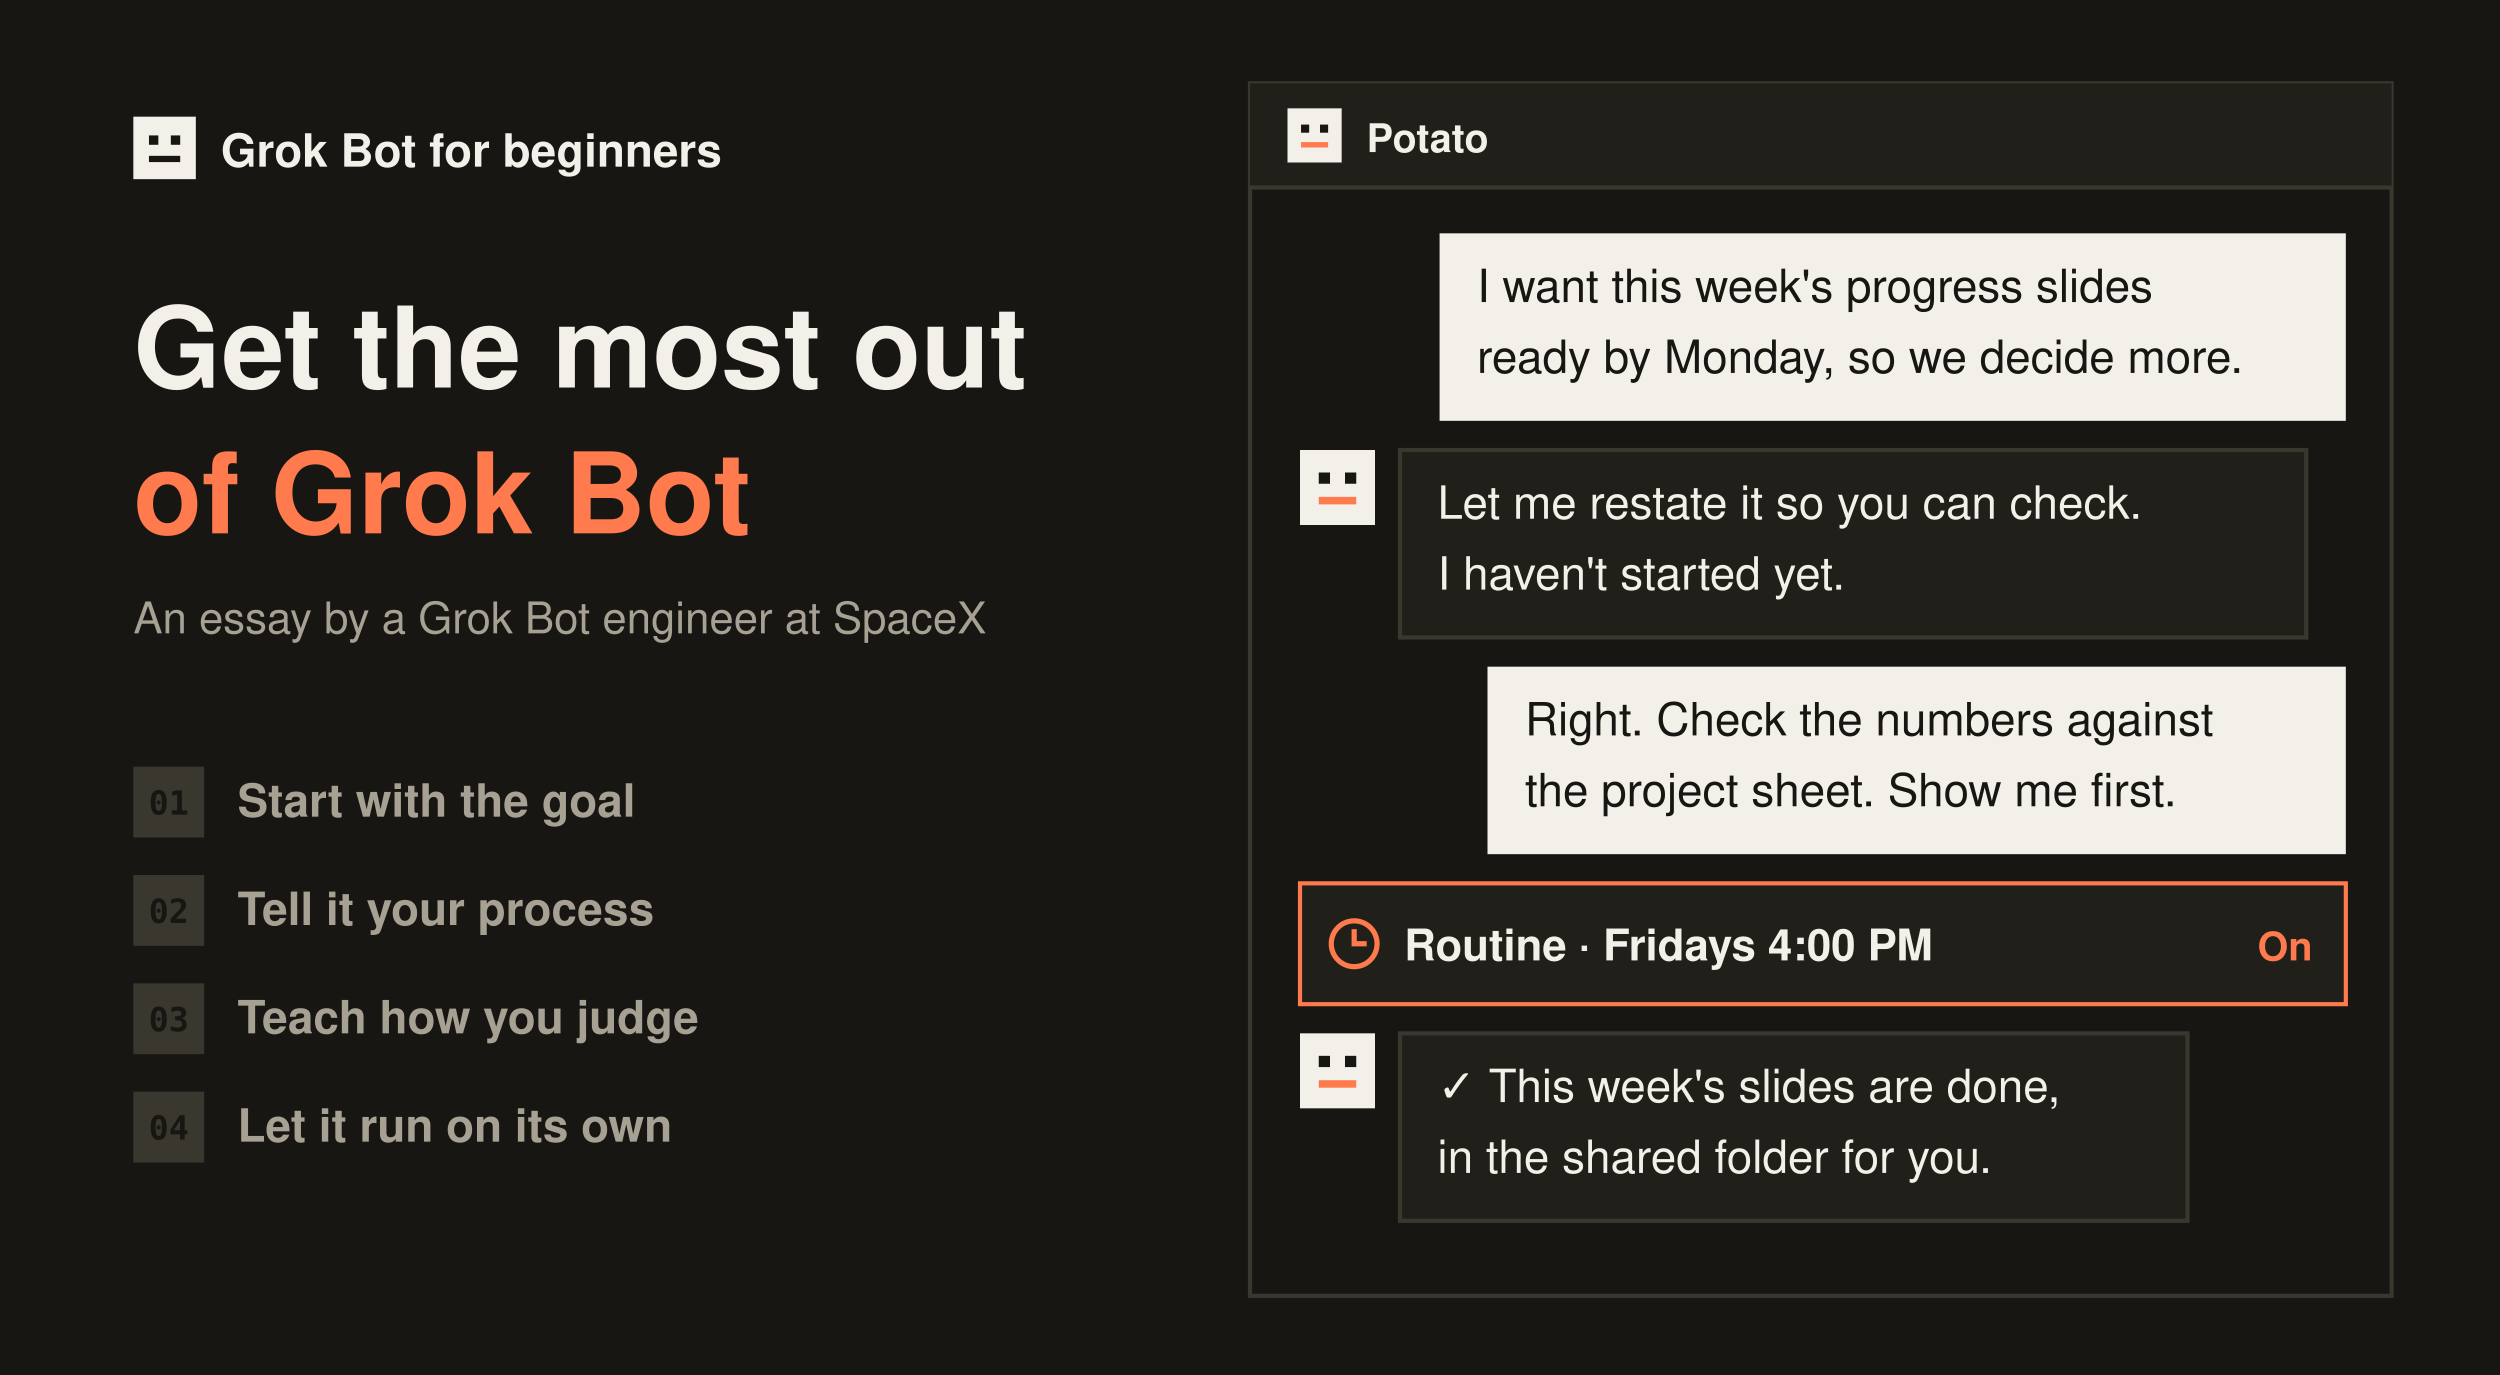
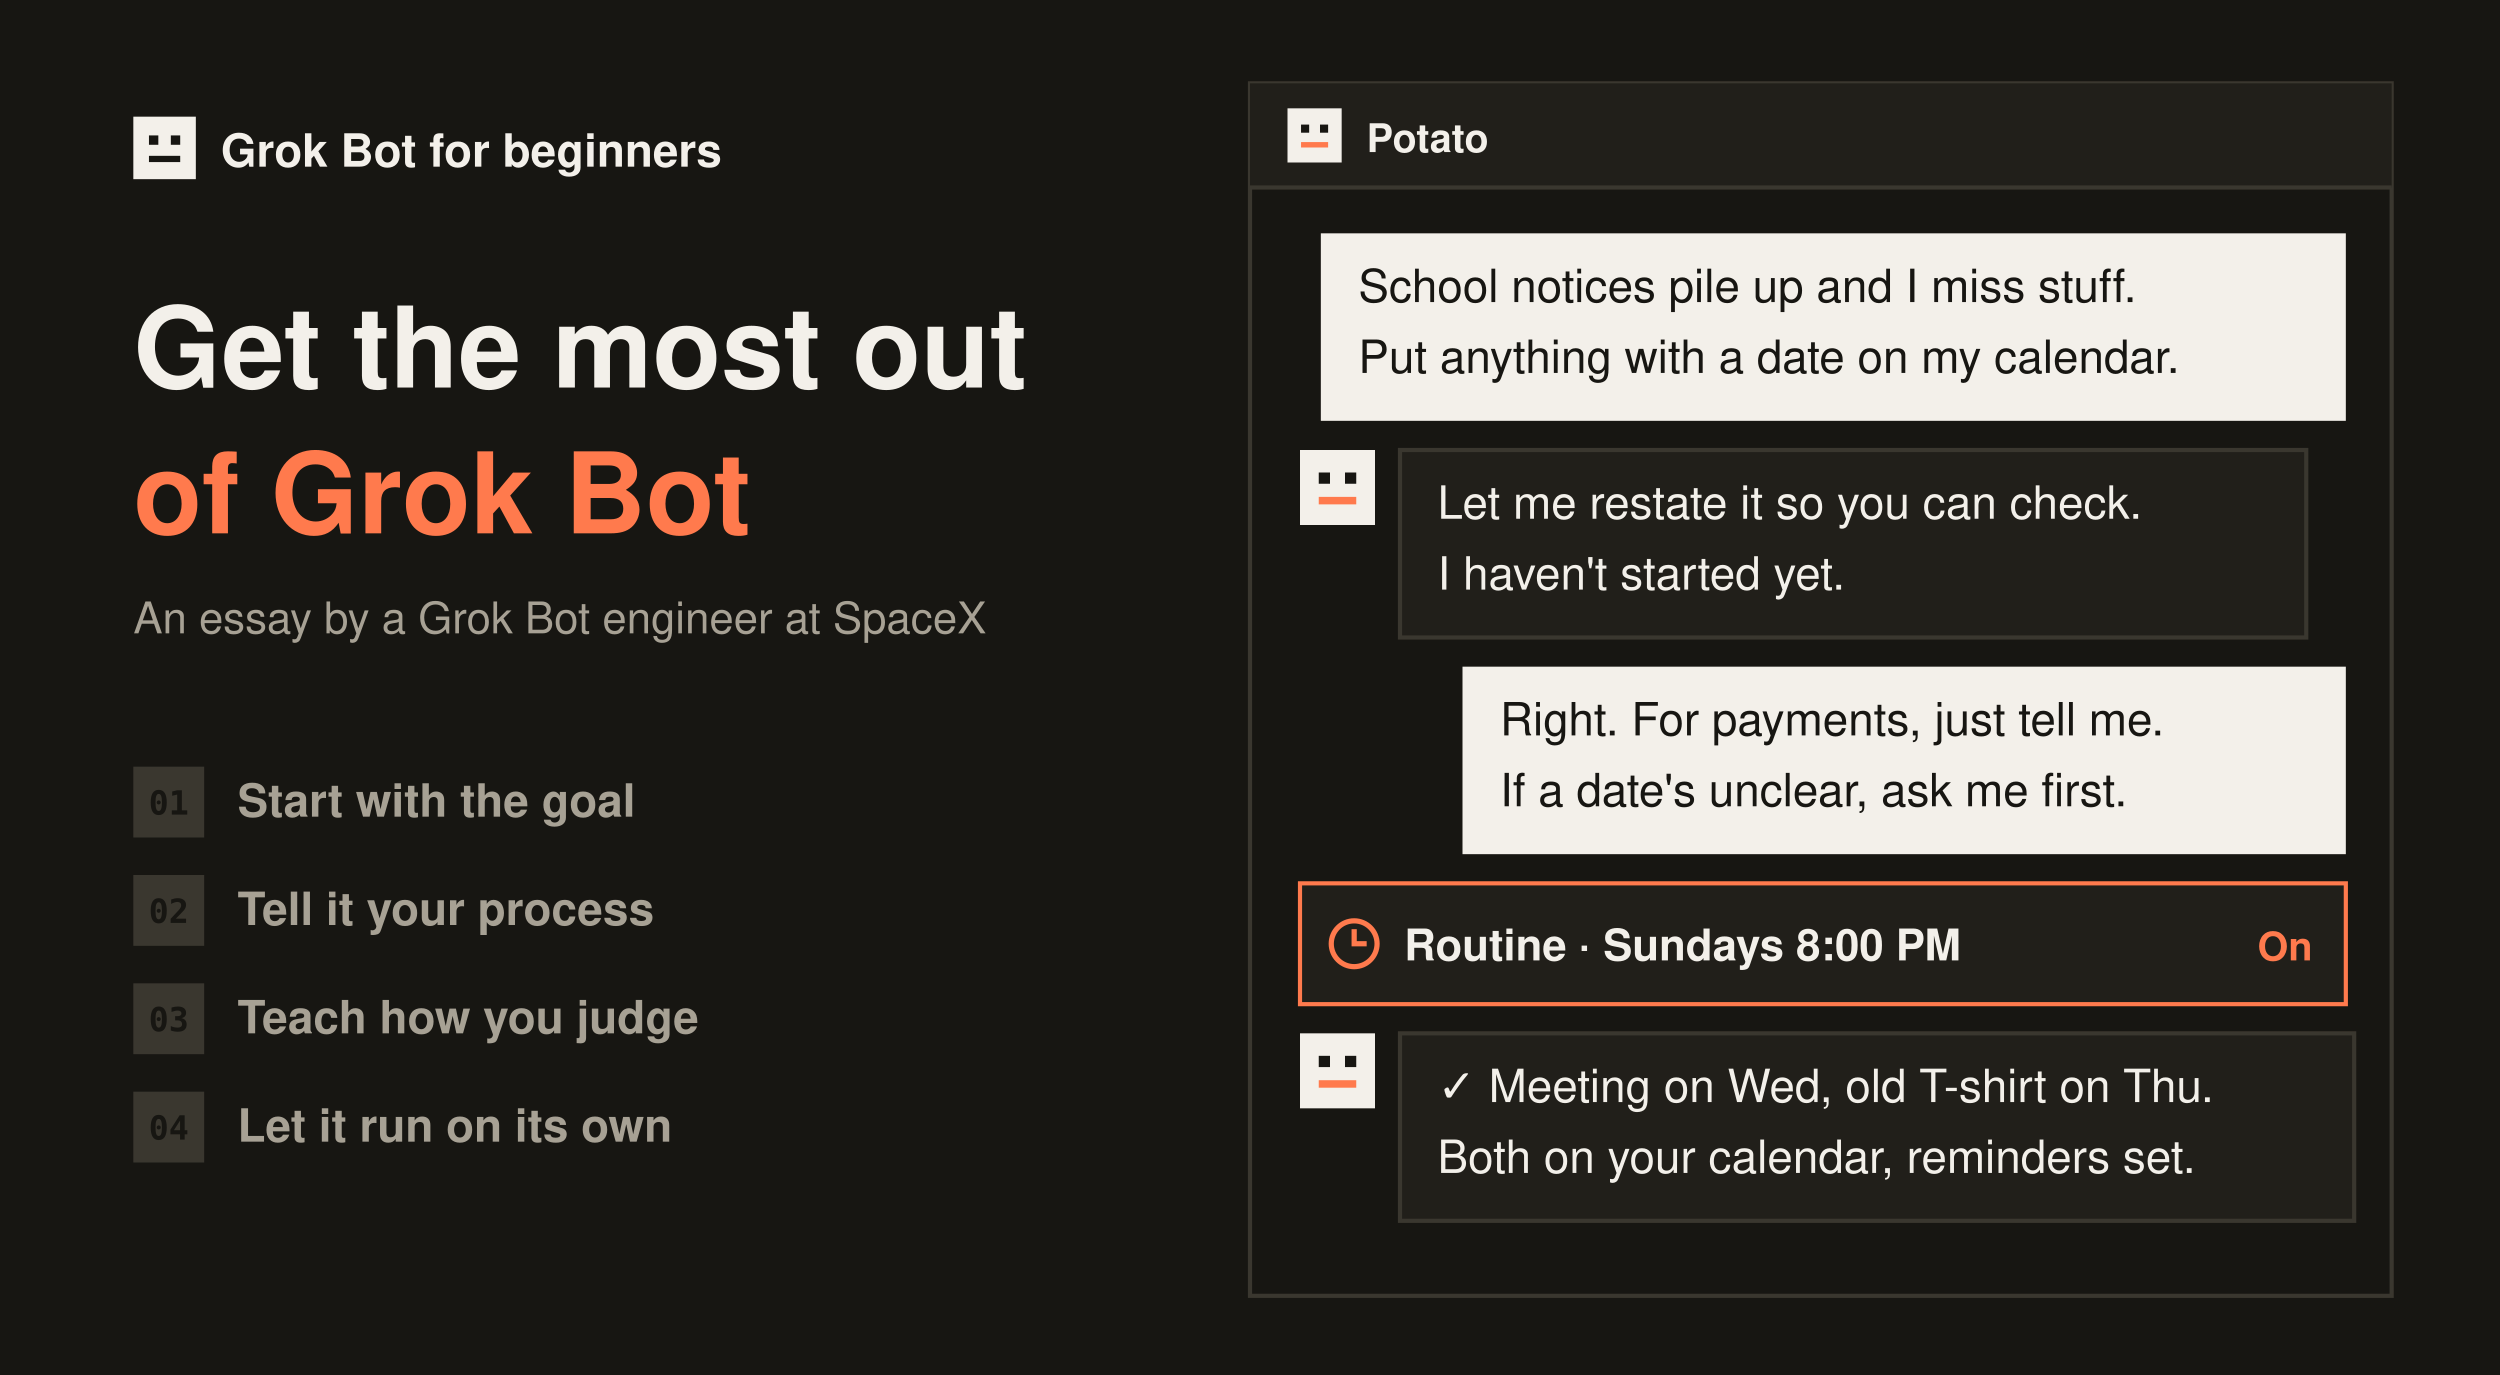
<svg xmlns="http://www.w3.org/2000/svg" width="1200" height="660" viewBox="0 0 1200 660" role="img" aria-label="Get the most out of Grok Bot">
  <style>@keyframes u1{0%,4.62%{opacity:0;transform:translateY(10px)}8.08%,90.77%{opacity:1;transform:translateY(0)}95.38%,100%{opacity:0;transform:translateY(0)}}.u1{animation:u1 13.0s infinite;transform-box:fill-box}@keyframes b1{0%,20.00%{opacity:0;transform:translateY(10px)}23.46%,90.77%{opacity:1;transform:translateY(0)}95.38%,100%{opacity:0;transform:translateY(0)}}.b1{animation:b1 13.0s infinite;transform-box:fill-box}@keyframes u2{0%,36.92%{opacity:0;transform:translateY(10px)}40.38%,90.77%{opacity:1;transform:translateY(0)}95.38%,100%{opacity:0;transform:translateY(0)}}.u2{animation:u2 13.0s infinite;transform-box:fill-box}@keyframes card{0%,53.85%{opacity:0;transform:translateY(10px)}57.31%,90.77%{opacity:1;transform:translateY(0)}95.38%,100%{opacity:0;transform:translateY(0)}}.card{animation:card 13.0s infinite;transform-box:fill-box}@keyframes b2{0%,69.23%{opacity:0;transform:translateY(10px)}72.69%,90.77%{opacity:1;transform:translateY(0)}95.38%,100%{opacity:0;transform:translateY(0)}}.b2{animation:b2 13.0s infinite;transform-box:fill-box}@keyframes s0{0%,4.62%{fill:#3a372f}6.92%,90.77%{fill:#ff7a4d}95.38%,100%{fill:#3a372f}}.s0{animation:s0 13.0s infinite}@keyframes s0t{0%,4.62%{fill:#a7a194}6.92%,90.77%{fill:#f3f0ea}95.38%,100%{fill:#a7a194}}.s0t{animation:s0t 13.0s infinite}@keyframes s1{0%,20.00%{fill:#3a372f}22.31%,90.77%{fill:#ff7a4d}95.38%,100%{fill:#3a372f}}.s1{animation:s1 13.0s infinite}@keyframes s1t{0%,20.00%{fill:#a7a194}22.31%,90.77%{fill:#f3f0ea}95.38%,100%{fill:#a7a194}}.s1t{animation:s1t 13.0s infinite}@keyframes s2{0%,36.92%{fill:#3a372f}39.23%,90.77%{fill:#ff7a4d}95.38%,100%{fill:#3a372f}}.s2{animation:s2 13.0s infinite}@keyframes s2t{0%,36.92%{fill:#a7a194}39.23%,90.77%{fill:#f3f0ea}95.38%,100%{fill:#a7a194}}.s2t{animation:s2t 13.0s infinite}@keyframes s3{0%,53.85%{fill:#3a372f}56.15%,90.77%{fill:#ff7a4d}95.38%,100%{fill:#3a372f}}.s3{animation:s3 13.0s infinite}@keyframes s3t{0%,53.85%{fill:#a7a194}56.15%,90.77%{fill:#f3f0ea}95.38%,100%{fill:#a7a194}}.s3t{animation:s3t 13.0s infinite}@media (prefers-reduced-motion:reduce){*{animation:none!important;opacity:1!important;transform:none!important}.s0,.s1,.s2,.s3{fill:#ff7a4d!important}.s0t,.s1t,.s2t,.s3t{fill:#f3f0ea!important}}</style>
  <rect width="1200" height="660" fill="#171612" />
  <rect x="64" y="56" width="30" height="30" fill="#f3f0ea" />
  <rect x="71.5" y="65.0" width="4.5" height="4.5" fill="#171612" />
  <rect x="82.0" y="65.0" width="4.5" height="4.5" fill="#171612" />
  <rect x="71.5" y="74.8" width="15.0" height="3.0" fill="#171612" />
  <text x="106" y="80" font-family="'Avenir Next','Segoe UI',Helvetica,Arial,sans-serif" font-size="22" font-weight="600" fill="#f3f0ea">Grok Bot for beginners</text>
  <text x="64" y="186" font-family="'Avenir Next','Segoe UI',Helvetica,Arial,sans-serif" font-size="54" font-weight="700" fill="#f3f0ea">Get the most out</text>
  <text x="64" y="256" font-family="'Avenir Next','Segoe UI',Helvetica,Arial,sans-serif" font-size="54" font-weight="700" fill="#ff7a4d">of Grok Bot</text>
  <text x="64" y="304" font-family="'Avenir Next','Segoe UI',Helvetica,Arial,sans-serif" font-size="21" fill="#a7a194">An essay by a Grok Bot engineer at SpaceX</text>
  <rect class="s0" x="64" y="368" width="34" height="34" fill="#3a372f" />
  <text x="81" y="391" font-family="ui-monospace,Menlo,monospace" font-size="16" font-weight="700" fill="#171612" text-anchor="middle">01</text>
  <text class="s0t" x="114" y="392" font-family="'Avenir Next','Segoe UI',Helvetica,Arial,sans-serif" font-size="22" font-weight="600" fill="#a7a194">Start with the goal</text>
  <rect class="s1" x="64" y="420" width="34" height="34" fill="#3a372f" />
  <text x="81" y="443" font-family="ui-monospace,Menlo,monospace" font-size="16" font-weight="700" fill="#171612" text-anchor="middle">02</text>
  <text class="s1t" x="114" y="444" font-family="'Avenir Next','Segoe UI',Helvetica,Arial,sans-serif" font-size="22" font-weight="600" fill="#a7a194">Tell it your process</text>
  <rect class="s2" x="64" y="472" width="34" height="34" fill="#3a372f" />
  <text x="81" y="495" font-family="ui-monospace,Menlo,monospace" font-size="16" font-weight="700" fill="#171612" text-anchor="middle">03</text>
  <text class="s2t" x="114" y="496" font-family="'Avenir Next','Segoe UI',Helvetica,Arial,sans-serif" font-size="22" font-weight="600" fill="#a7a194">Teach how you judge</text>
  <rect class="s3" x="64" y="524" width="34" height="34" fill="#3a372f" />
  <text x="81" y="547" font-family="ui-monospace,Menlo,monospace" font-size="16" font-weight="700" fill="#171612" text-anchor="middle">04</text>
  <text class="s3t" x="114" y="548" font-family="'Avenir Next','Segoe UI',Helvetica,Arial,sans-serif" font-size="22" font-weight="600" fill="#a7a194">Let it run on its own</text>
  <rect x="600" y="40" width="548" height="582" fill="#171612" stroke="#3a372f" stroke-width="2" />
  <rect x="600" y="40" width="548" height="50" fill="#211f1a" />
  <line x1="600" y1="90" x2="1148" y2="90" stroke="#3a372f" stroke-width="2" />
  <rect x="618" y="52" width="26" height="26" fill="#f3f0ea" />
  <rect x="624.5" y="59.8" width="3.9" height="3.9" fill="#171612" />
  <rect x="633.6" y="59.8" width="3.9" height="3.9" fill="#171612" />
  <rect x="624.5" y="68.2" width="13.0" height="2.6" fill="#ff7a4d" />
  <text x="656" y="73" font-family="'Avenir Next','Segoe UI',Helvetica,Arial,sans-serif" font-size="19" font-weight="600" fill="#f3f0ea">Potato</text>
  <g class="u1">
-     <rect x="691" y="112" width="435" height="90" fill="#f3f0ea" />
-     <text x="709" y="145" font-family="'Avenir Next','Segoe UI',Helvetica,Arial,sans-serif" font-size="22" font-weight="400" fill="#171612" text-anchor="start">I want this week's progress slides</text>
-     <text x="709" y="179" font-family="'Avenir Next','Segoe UI',Helvetica,Arial,sans-serif" font-size="22" font-weight="400" fill="#171612" text-anchor="start">ready by Monday, so we decide more.</text>
+     <rect x="634" y="112" width="492" height="90" fill="#f3f0ea" />
+     <text x="652" y="145" font-family="'Avenir Next','Segoe UI',Helvetica,Arial,sans-serif" font-size="22" font-weight="400" fill="#171612" text-anchor="start">School notices pile up and I miss stuff.</text>
+     <text x="652" y="179" font-family="'Avenir Next','Segoe UI',Helvetica,Arial,sans-serif" font-size="22" font-weight="400" fill="#171612" text-anchor="start">Put anything with a date on my calendar.</text>
  </g>
  <g class="b1">
    <rect x="624" y="216" width="36" height="36" fill="#f3f0ea" />
    <rect x="633.0" y="226.8" width="5.4" height="5.4" fill="#171612" />
    <rect x="645.6" y="226.8" width="5.4" height="5.4" fill="#171612" />
    <rect x="633.0" y="238.5" width="18.0" height="3.6" fill="#ff7a4d" />
    <rect x="672" y="216" width="435" height="90" fill="#211f1a" stroke="#3a372f" stroke-width="2" />
    <text x="690" y="249" font-family="'Avenir Next','Segoe UI',Helvetica,Arial,sans-serif" font-size="22" font-weight="400" fill="#f3f0ea" text-anchor="start">Let me restate it so you can check.</text>
    <text x="690" y="283" font-family="'Avenir Next','Segoe UI',Helvetica,Arial,sans-serif" font-size="22" font-weight="400" fill="#f3f0ea" text-anchor="start">I haven't started yet.</text>
  </g>
  <g class="u2">
-     <rect x="714" y="320" width="412" height="90" fill="#f3f0ea" />
-     <text x="732" y="353" font-family="'Avenir Next','Segoe UI',Helvetica,Arial,sans-serif" font-size="22" font-weight="400" fill="#171612" text-anchor="start">Right. Check the numbers against</text>
-     <text x="732" y="387" font-family="'Avenir Next','Segoe UI',Helvetica,Arial,sans-serif" font-size="22" font-weight="400" fill="#171612" text-anchor="start">the project sheet. Show me first.</text>
+     <rect x="702" y="320" width="424" height="90" fill="#f3f0ea" />
+     <text x="720" y="353" font-family="'Avenir Next','Segoe UI',Helvetica,Arial,sans-serif" font-size="22" font-weight="400" fill="#171612" text-anchor="start">Right. For payments, just tell me.</text>
+     <text x="720" y="387" font-family="'Avenir Next','Segoe UI',Helvetica,Arial,sans-serif" font-size="22" font-weight="400" fill="#171612" text-anchor="start">If a date's unclear, ask me first.</text>
  </g>
  <g class="card">
    <rect x="624" y="424" width="502" height="58" fill="#211f1a" stroke="#ff7a4d" stroke-width="2" />
    <circle cx="650" cy="453" r="11" fill="none" stroke="#ff7a4d" stroke-width="2.5" />
    <path d="M650 446 V453 H656" stroke="#ff7a4d" stroke-width="2.5" fill="none" />
-     <text x="674" y="461" font-family="'Avenir Next','Segoe UI',Helvetica,Arial,sans-serif" font-size="21" font-weight="600" fill="#f3f0ea">Routine · Fridays 4:00 PM</text>
+     <text x="674" y="461" font-family="'Avenir Next','Segoe UI',Helvetica,Arial,sans-serif" font-size="21" font-weight="600" fill="#f3f0ea">Routine · Sundays 8:00 PM</text>
    <text x="1110" y="461" font-family="'Avenir Next','Segoe UI',Helvetica,Arial,sans-serif" font-size="19" font-weight="600" fill="#ff7a4d" text-anchor="end">On</text>
  </g>
  <g class="b2">
    <rect x="624" y="496" width="36" height="36" fill="#f3f0ea" />
    <rect x="633.0" y="506.8" width="5.4" height="5.4" fill="#171612" />
    <rect x="645.6" y="506.8" width="5.4" height="5.4" fill="#171612" />
    <rect x="633.0" y="518.5" width="18.0" height="3.6" fill="#ff7a4d" />
-     <rect x="672" y="496" width="378" height="90" fill="#211f1a" stroke="#3a372f" stroke-width="2" />
-     <text x="690" y="529" font-family="'Avenir Next','Segoe UI',Helvetica,Arial,sans-serif" font-size="22" font-weight="400" fill="#f3f0ea" text-anchor="start">✓ This week's slides are done,</text>
-     <text x="690" y="563" font-family="'Avenir Next','Segoe UI',Helvetica,Arial,sans-serif" font-size="22" font-weight="400" fill="#f3f0ea" text-anchor="start">in the shared folder for you.</text>
+     <rect x="672" y="496" width="458" height="90" fill="#211f1a" stroke="#3a372f" stroke-width="2" />
+     <text x="690" y="529" font-family="'Avenir Next','Segoe UI',Helvetica,Arial,sans-serif" font-size="22" font-weight="400" fill="#f3f0ea" text-anchor="start">✓ Meeting on Wed, old T-shirt on Thu.</text>
+     <text x="690" y="563" font-family="'Avenir Next','Segoe UI',Helvetica,Arial,sans-serif" font-size="22" font-weight="400" fill="#f3f0ea" text-anchor="start">Both on your calendar, reminders set.</text>
  </g>
</svg>
